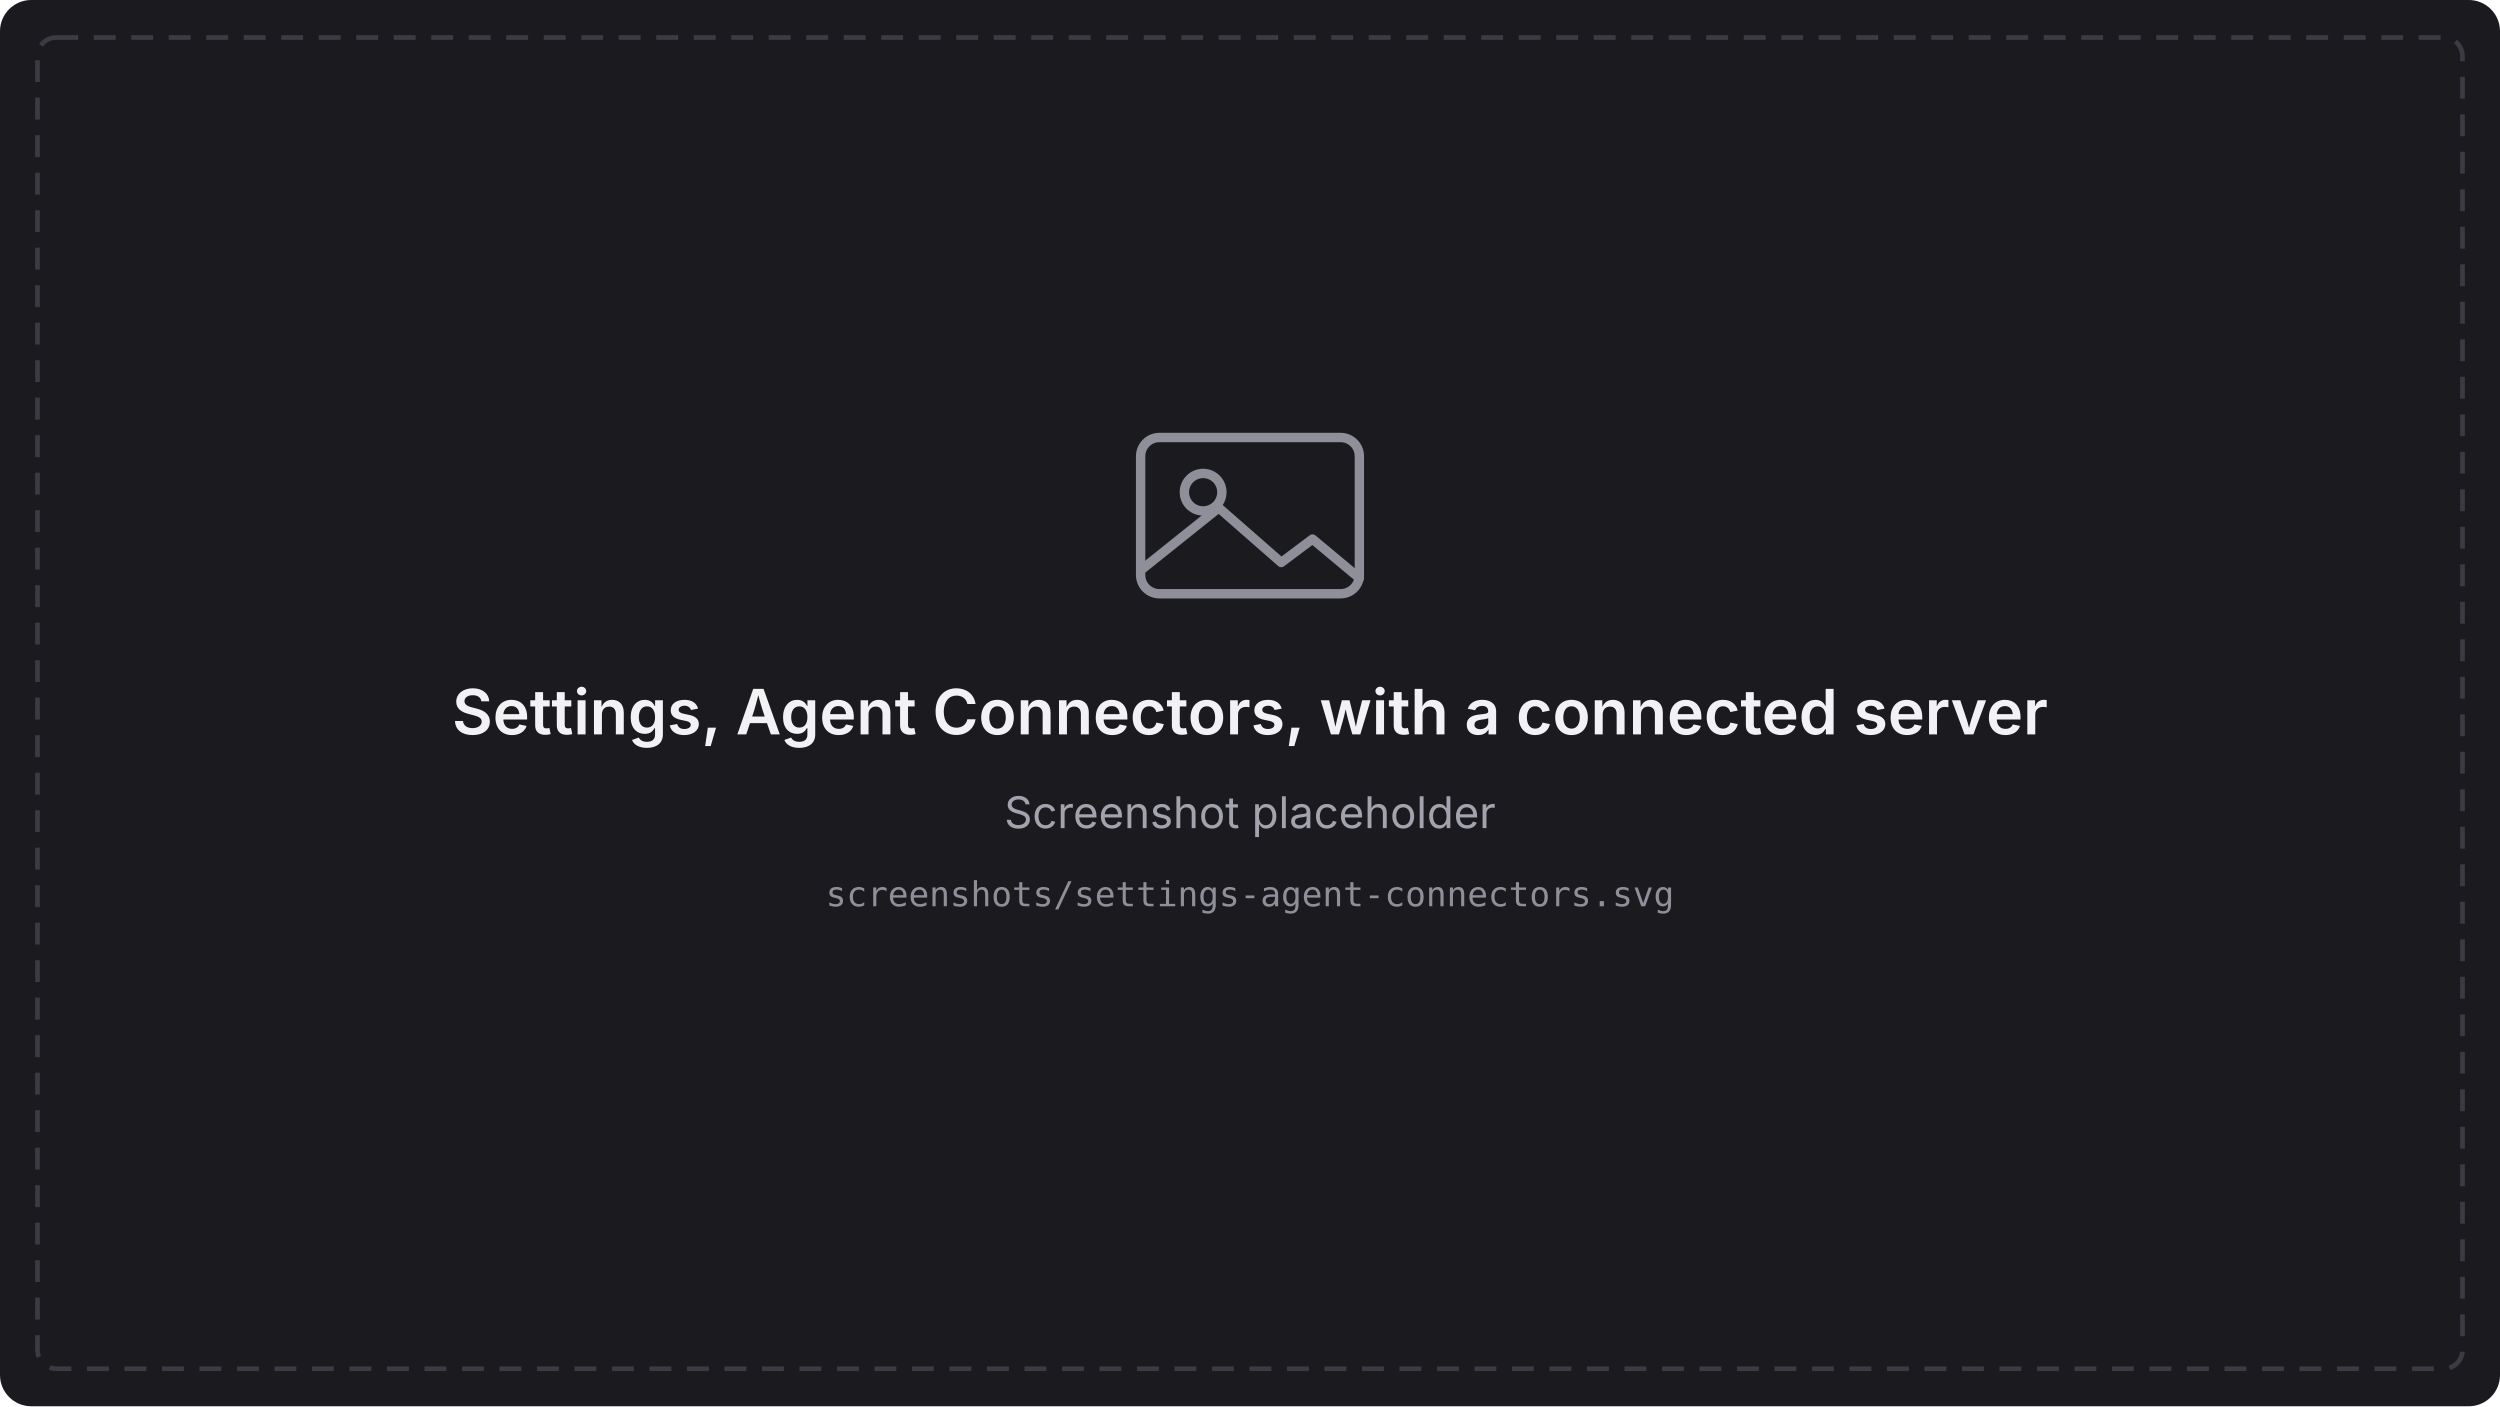
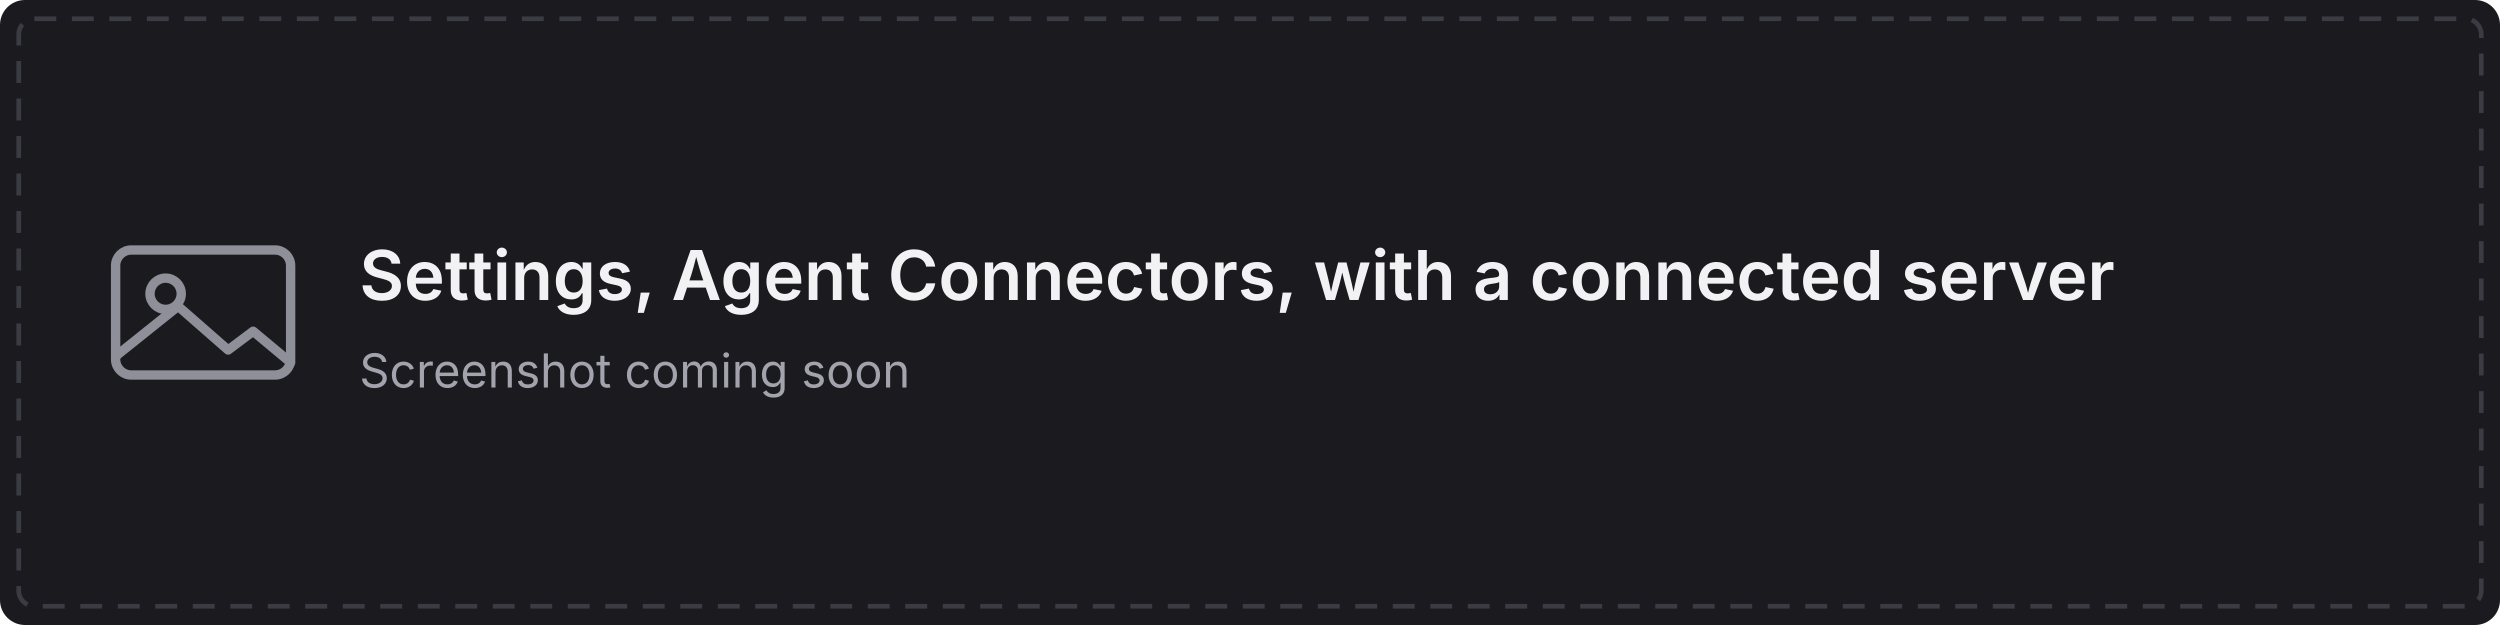
- <svg xmlns="http://www.w3.org/2000/svg" viewBox="0 0 1600 900" role="img" aria-label="Screenshot placeholder: Settings, Agent Connectors, with a connected server">
-   <rect width="1600" height="900" rx="20" fill="#1a1a1f" />
-   <rect x="24" y="24" width="1552" height="852" rx="12" fill="none" stroke="#3b3b44" stroke-width="3" stroke-dasharray="14 10" />
-   <g transform="translate(800 330)" fill="none" stroke="#8f8f99" stroke-width="6" stroke-linecap="round" stroke-linejoin="round">
-     <rect x="-70" y="-50" width="140" height="100" rx="12" />
-     <circle cx="-30" cy="-15" r="12" />
-     <path d="M -70 35 L -20 -5 L 20 30 L 40 15 L 70 40" />
+ <svg xmlns="http://www.w3.org/2000/svg" viewBox="0 0 1600 400" role="img" aria-label="Settings, Agent Connectors, with a connected server">
+   <rect width="1600" height="400" rx="16" fill="#1a1a1f" />
+   <rect x="12" y="12" width="1576" height="376" rx="10" fill="none" stroke="#3b3b44" stroke-width="3" stroke-dasharray="14 10" />
+   <g transform="translate(130 200)" fill="none" stroke="#8f8f99" stroke-width="6" stroke-linecap="round" stroke-linejoin="round">
+     <rect x="-56" y="-40" width="112" height="80" rx="10" />
+     <circle cx="-24" cy="-12" r="10" />
+     <path d="M -56 28 L -16 -4 L 16 24 L 32 12 L 56 32" />
  </g>
-   <g font-family="Inter, system-ui, -apple-system, Segoe UI, sans-serif" text-anchor="middle">
-     <text x="800" y="470" font-size="40" font-weight="600" fill="#f2f2f5">Settings, Agent Connectors, with a connected server</text>
-     <text x="800" y="530" font-size="28" fill="#a3a3ad">Screenshot placeholder</text>
-     <text x="800" y="580" font-size="22" fill="#8f8f99" font-family="IBM Plex Mono, ui-monospace, monospace">screenshots/settings-agent-connectors.svg</text>
+   <g font-family="Inter, system-ui, -apple-system, Segoe UI, sans-serif">
+     <text x="230" y="192" font-size="44" font-weight="600" fill="#f2f2f5">Settings, Agent Connectors, with a connected server</text>
+     <text x="230" y="248" font-size="30" fill="#a3a3ad">Screenshot coming soon</text>
  </g>
</svg>
